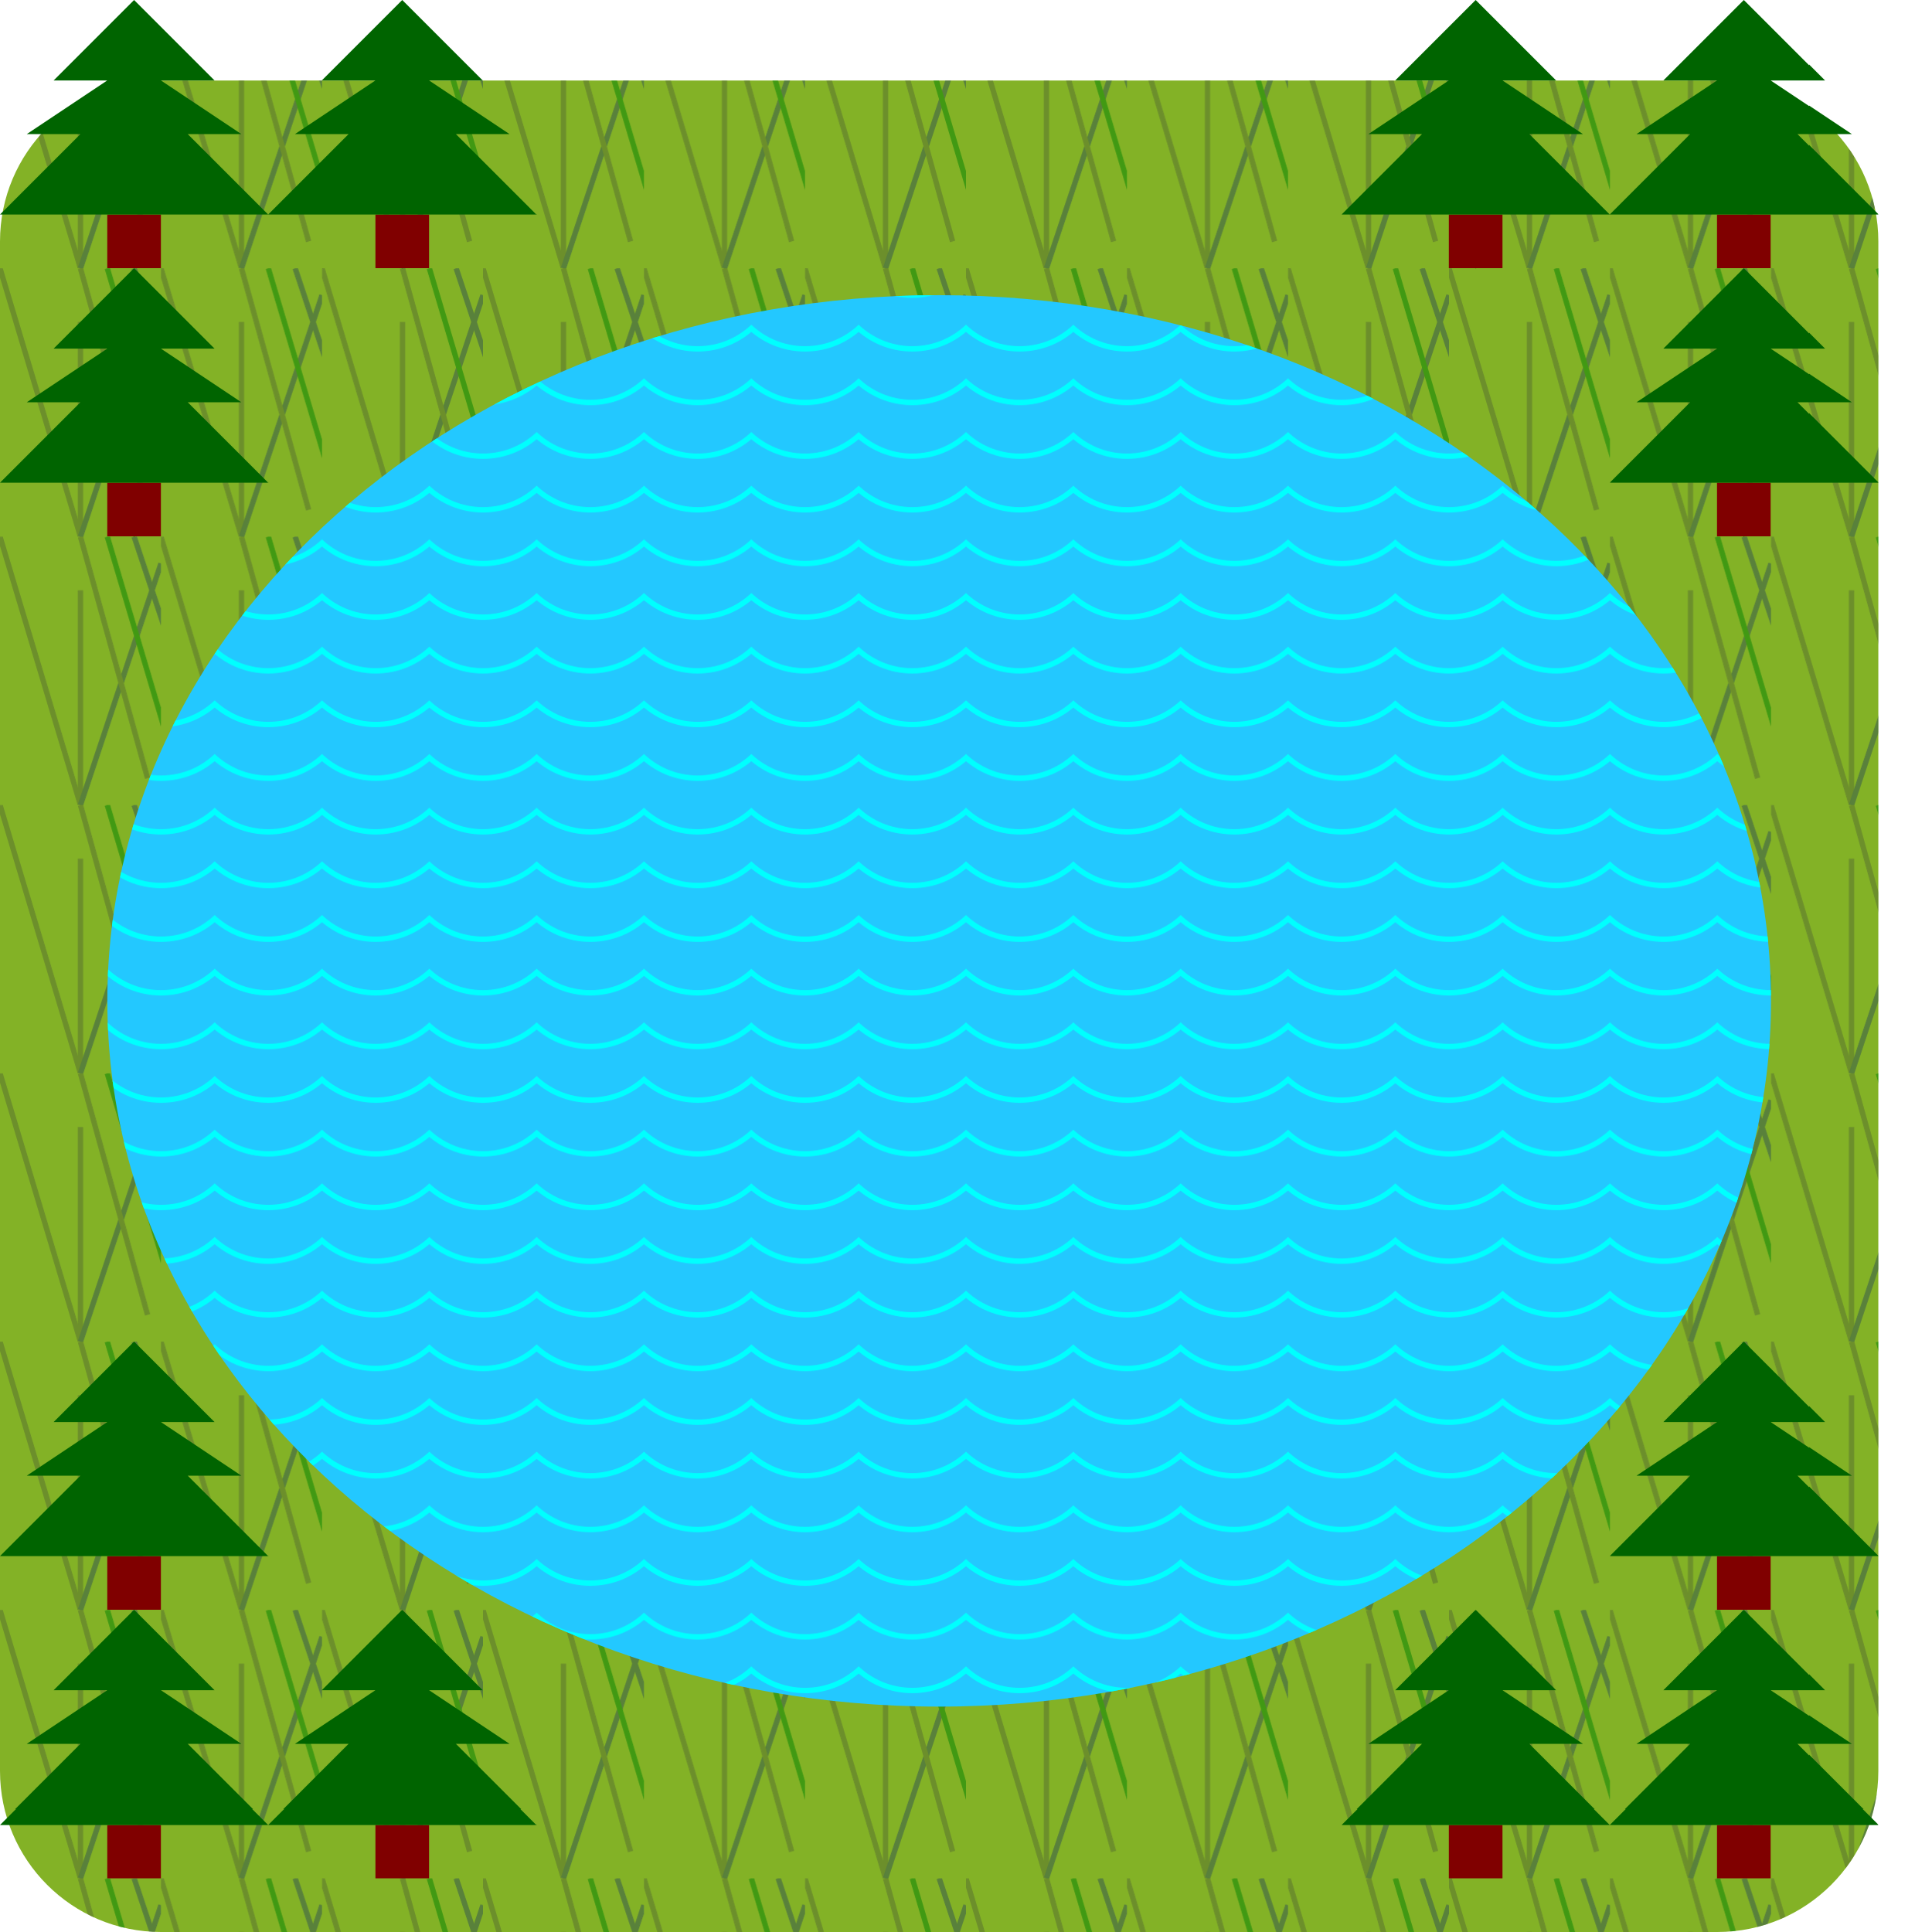
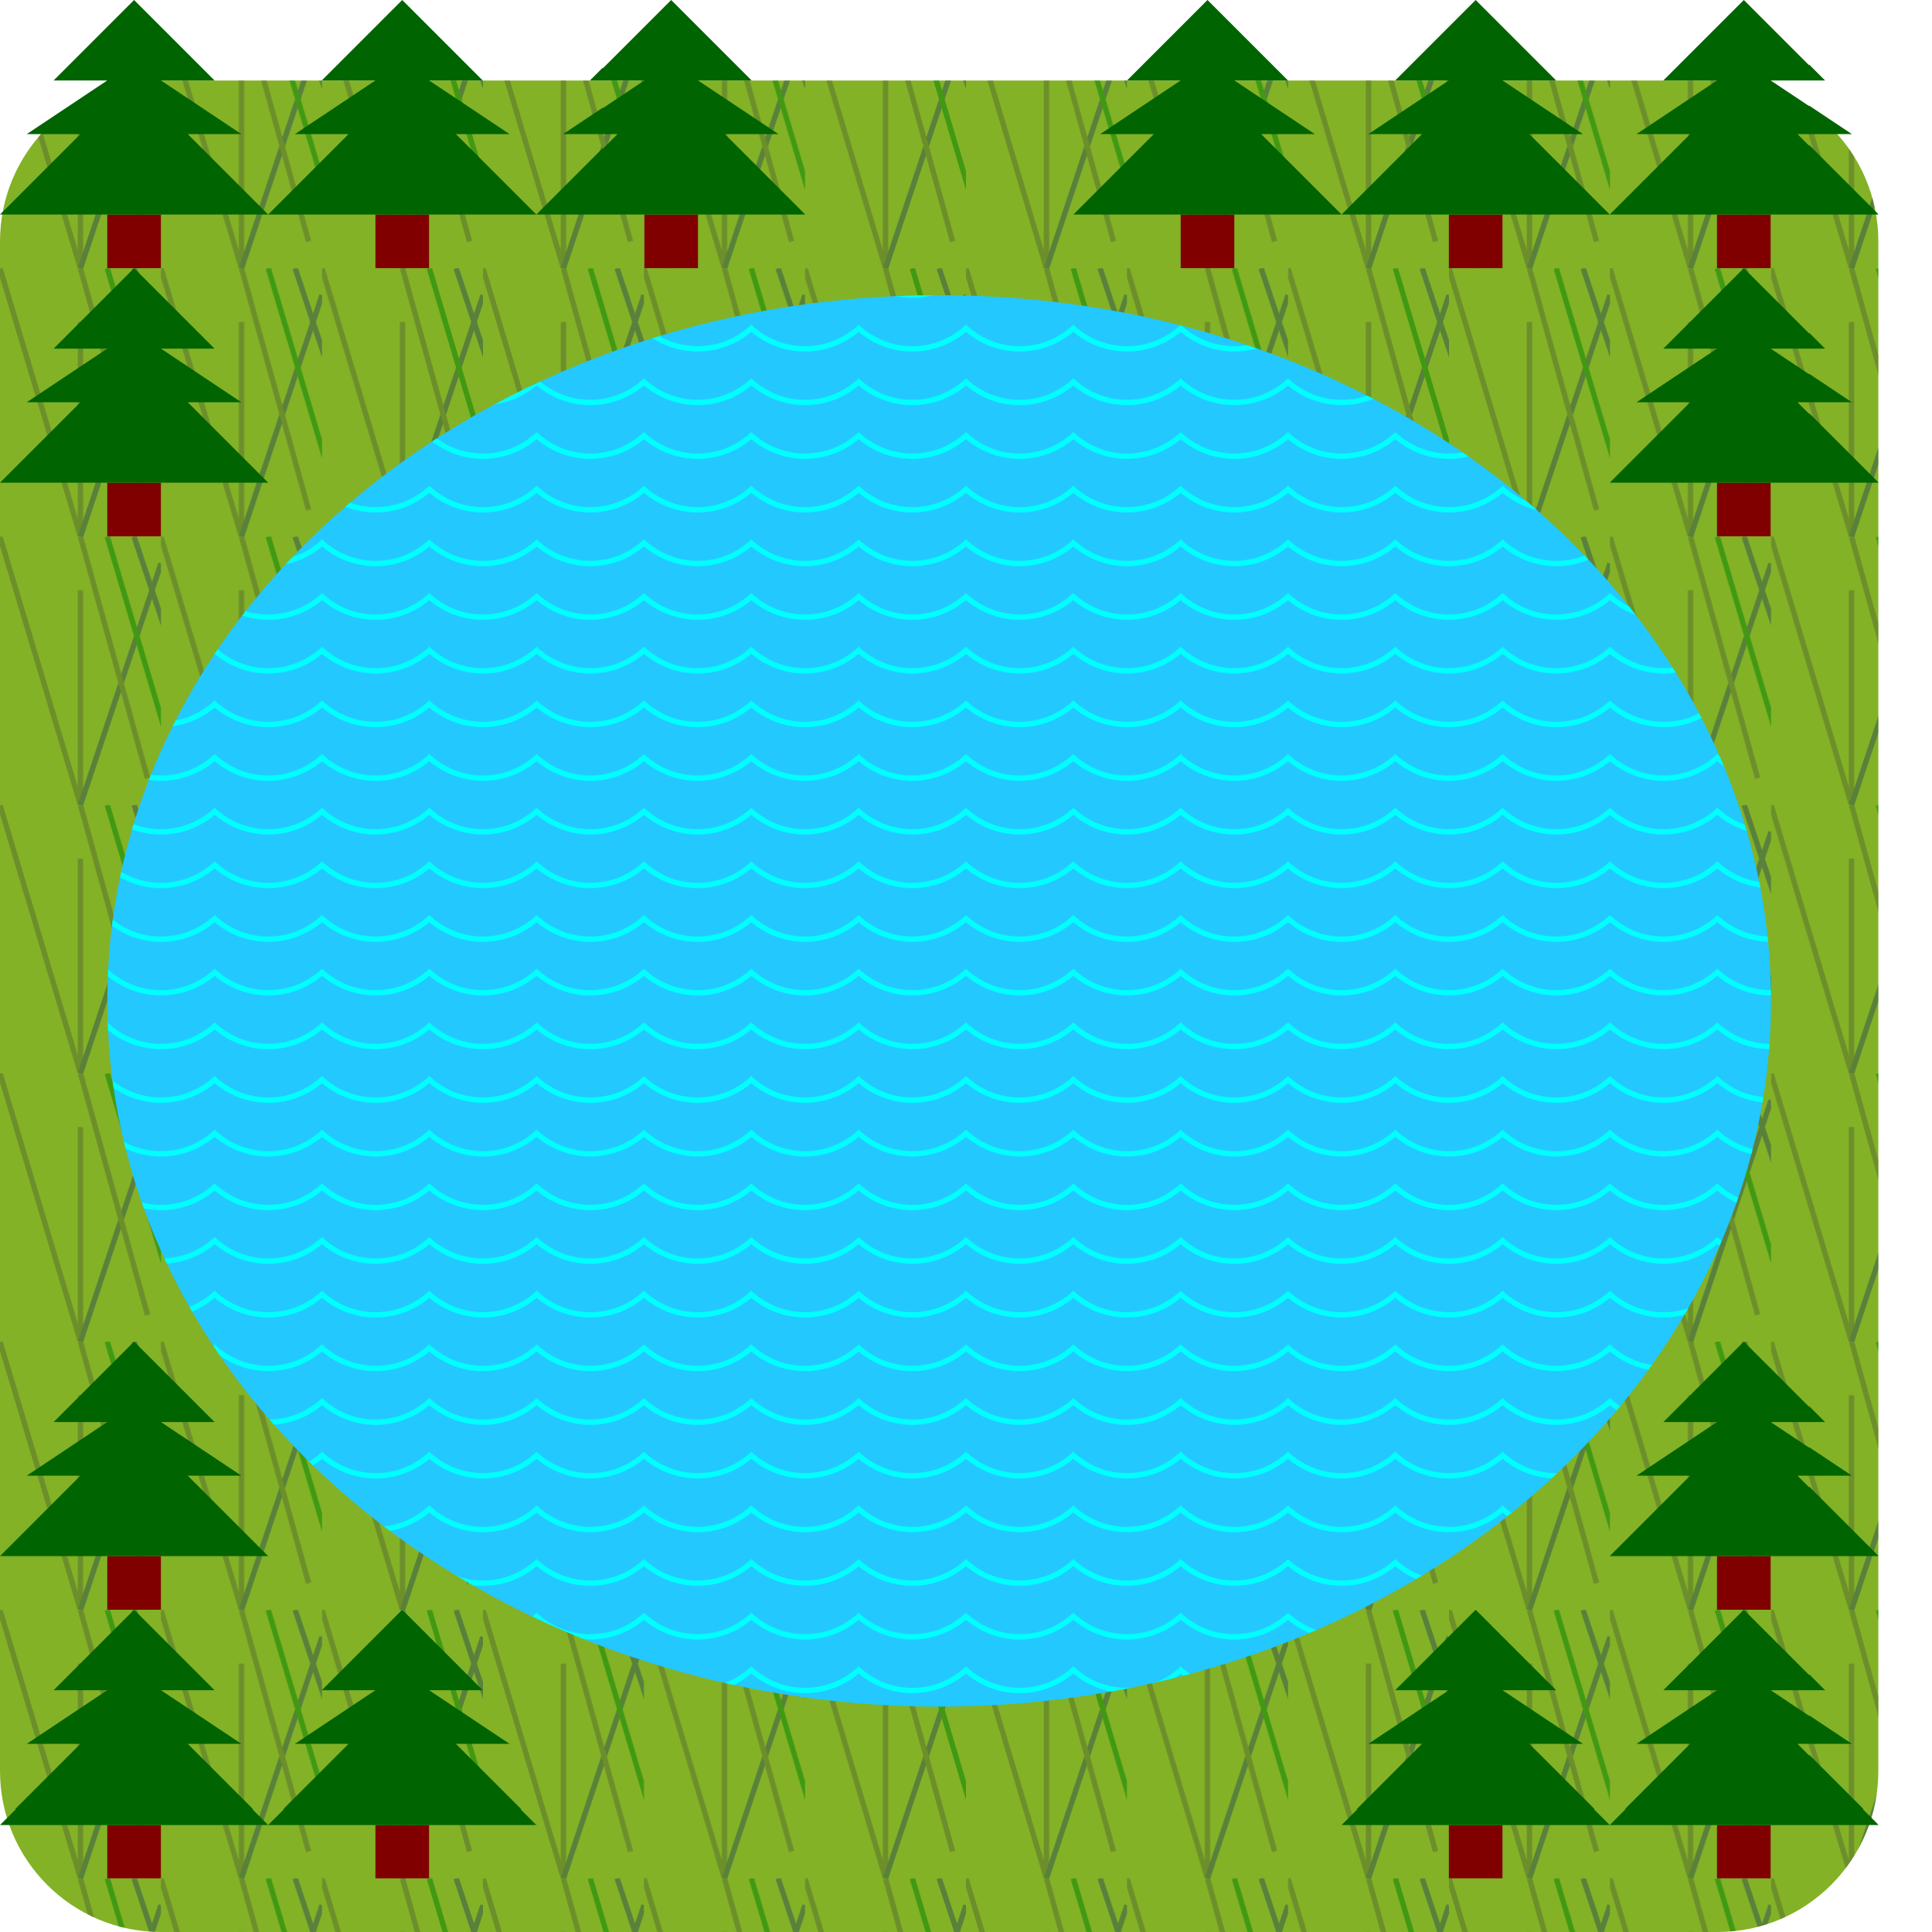
<svg xmlns="http://www.w3.org/2000/svg" width="360" height="360" x="0" y="0" class="block4">
  <defs>
    <pattern id="grassPattern" patternUnits="userSpaceOnUse" x="0" y="0" height="50" width="30">
      <line x1="0" y1="0" x2="15" y2="50" style="stroke:darkolivegreen;stroke-width:1" />
      <line x1="15" y1="10" x2="15" y2="50" style="stroke:darkolivegreen;stroke-width:1" />
      <line x1="30" y1="5" x2="15" y2="50" style="stroke:darkslategray;stroke-width:1" />
      <line x1="20" y1="0" x2="31" y2="37" style="stroke:green;stroke-width:1" />
      <line x1="15" y1="0" x2="27.5" y2="45" style="stroke:darkolivegreen;stroke-width:1" />
      <line x1="25" y1="0" x2="35" y2="30" style="stroke:darkslategrey;stroke-width:1" />
    </pattern>
    <pattern id="treePattern" patternUnits="userSpaceOnUse" x="0" y="0" height="50" width="50">
      <rect width="10" height="10" x="20" y="40" fill="maroon" />
      <polygon points="25,0 40,15 30,15 45,25 35,25 50,40 0,40 15,25 5,25 20,15 10,15 " style="fill:darkgreen;" />
    </pattern>
    <pattern id="waterPattern" patternUnits="userSpaceOnUse" x="0" y="0" height="10" width="20">
      <circle cx="10" cy="-10" r="15" fill="transparent" stroke="aqua" stroke-width="1" />
    </pattern>
  </defs>
  <rect width="350" height="345" x="0" y="15" rx="30" fill="#83b226" />
  <rect width="350" height="345" x="0" y="15" rx="30" fill="url(#grassPattern)" opacity=".5" />
  <rect width="310" height="263" x="20" y="55" rx="200" fill="#23c8ff" />
  <rect width="310" height="263" x="20" y="55" rx="200" fill="url(#waterPattern)" />
  <rect width="100" height="50" x="0" y="0" fill="url(#treePattern)" />
  <rect width="100" height="50" x="250" y="0" fill="url(#treePattern)" />
  <rect width="50" height="50" x="0" y="50" fill="url(#treePattern)" />
  <rect width="50" height="50" x="300" y="50" fill="url(#treePattern)" />
  <rect width="100" height="50" x="0" y="300" fill="url(#treePattern)" />
  <rect width="100" height="50" x="250" y="300" fill="url(#treePattern)" />
  <rect width="50" height="50" x="300" y="250" fill="url(#treePattern)" />
  <rect width="50" height="50" x="0" y="250" fill="url(#treePattern)" />
+   <rect width="50" height="50" x="200" y="0" fill="url(#treePattern)" />
+   <rect width="50" height="50" x="100" y="0" fill="url(#treePattern)" />
</svg>
